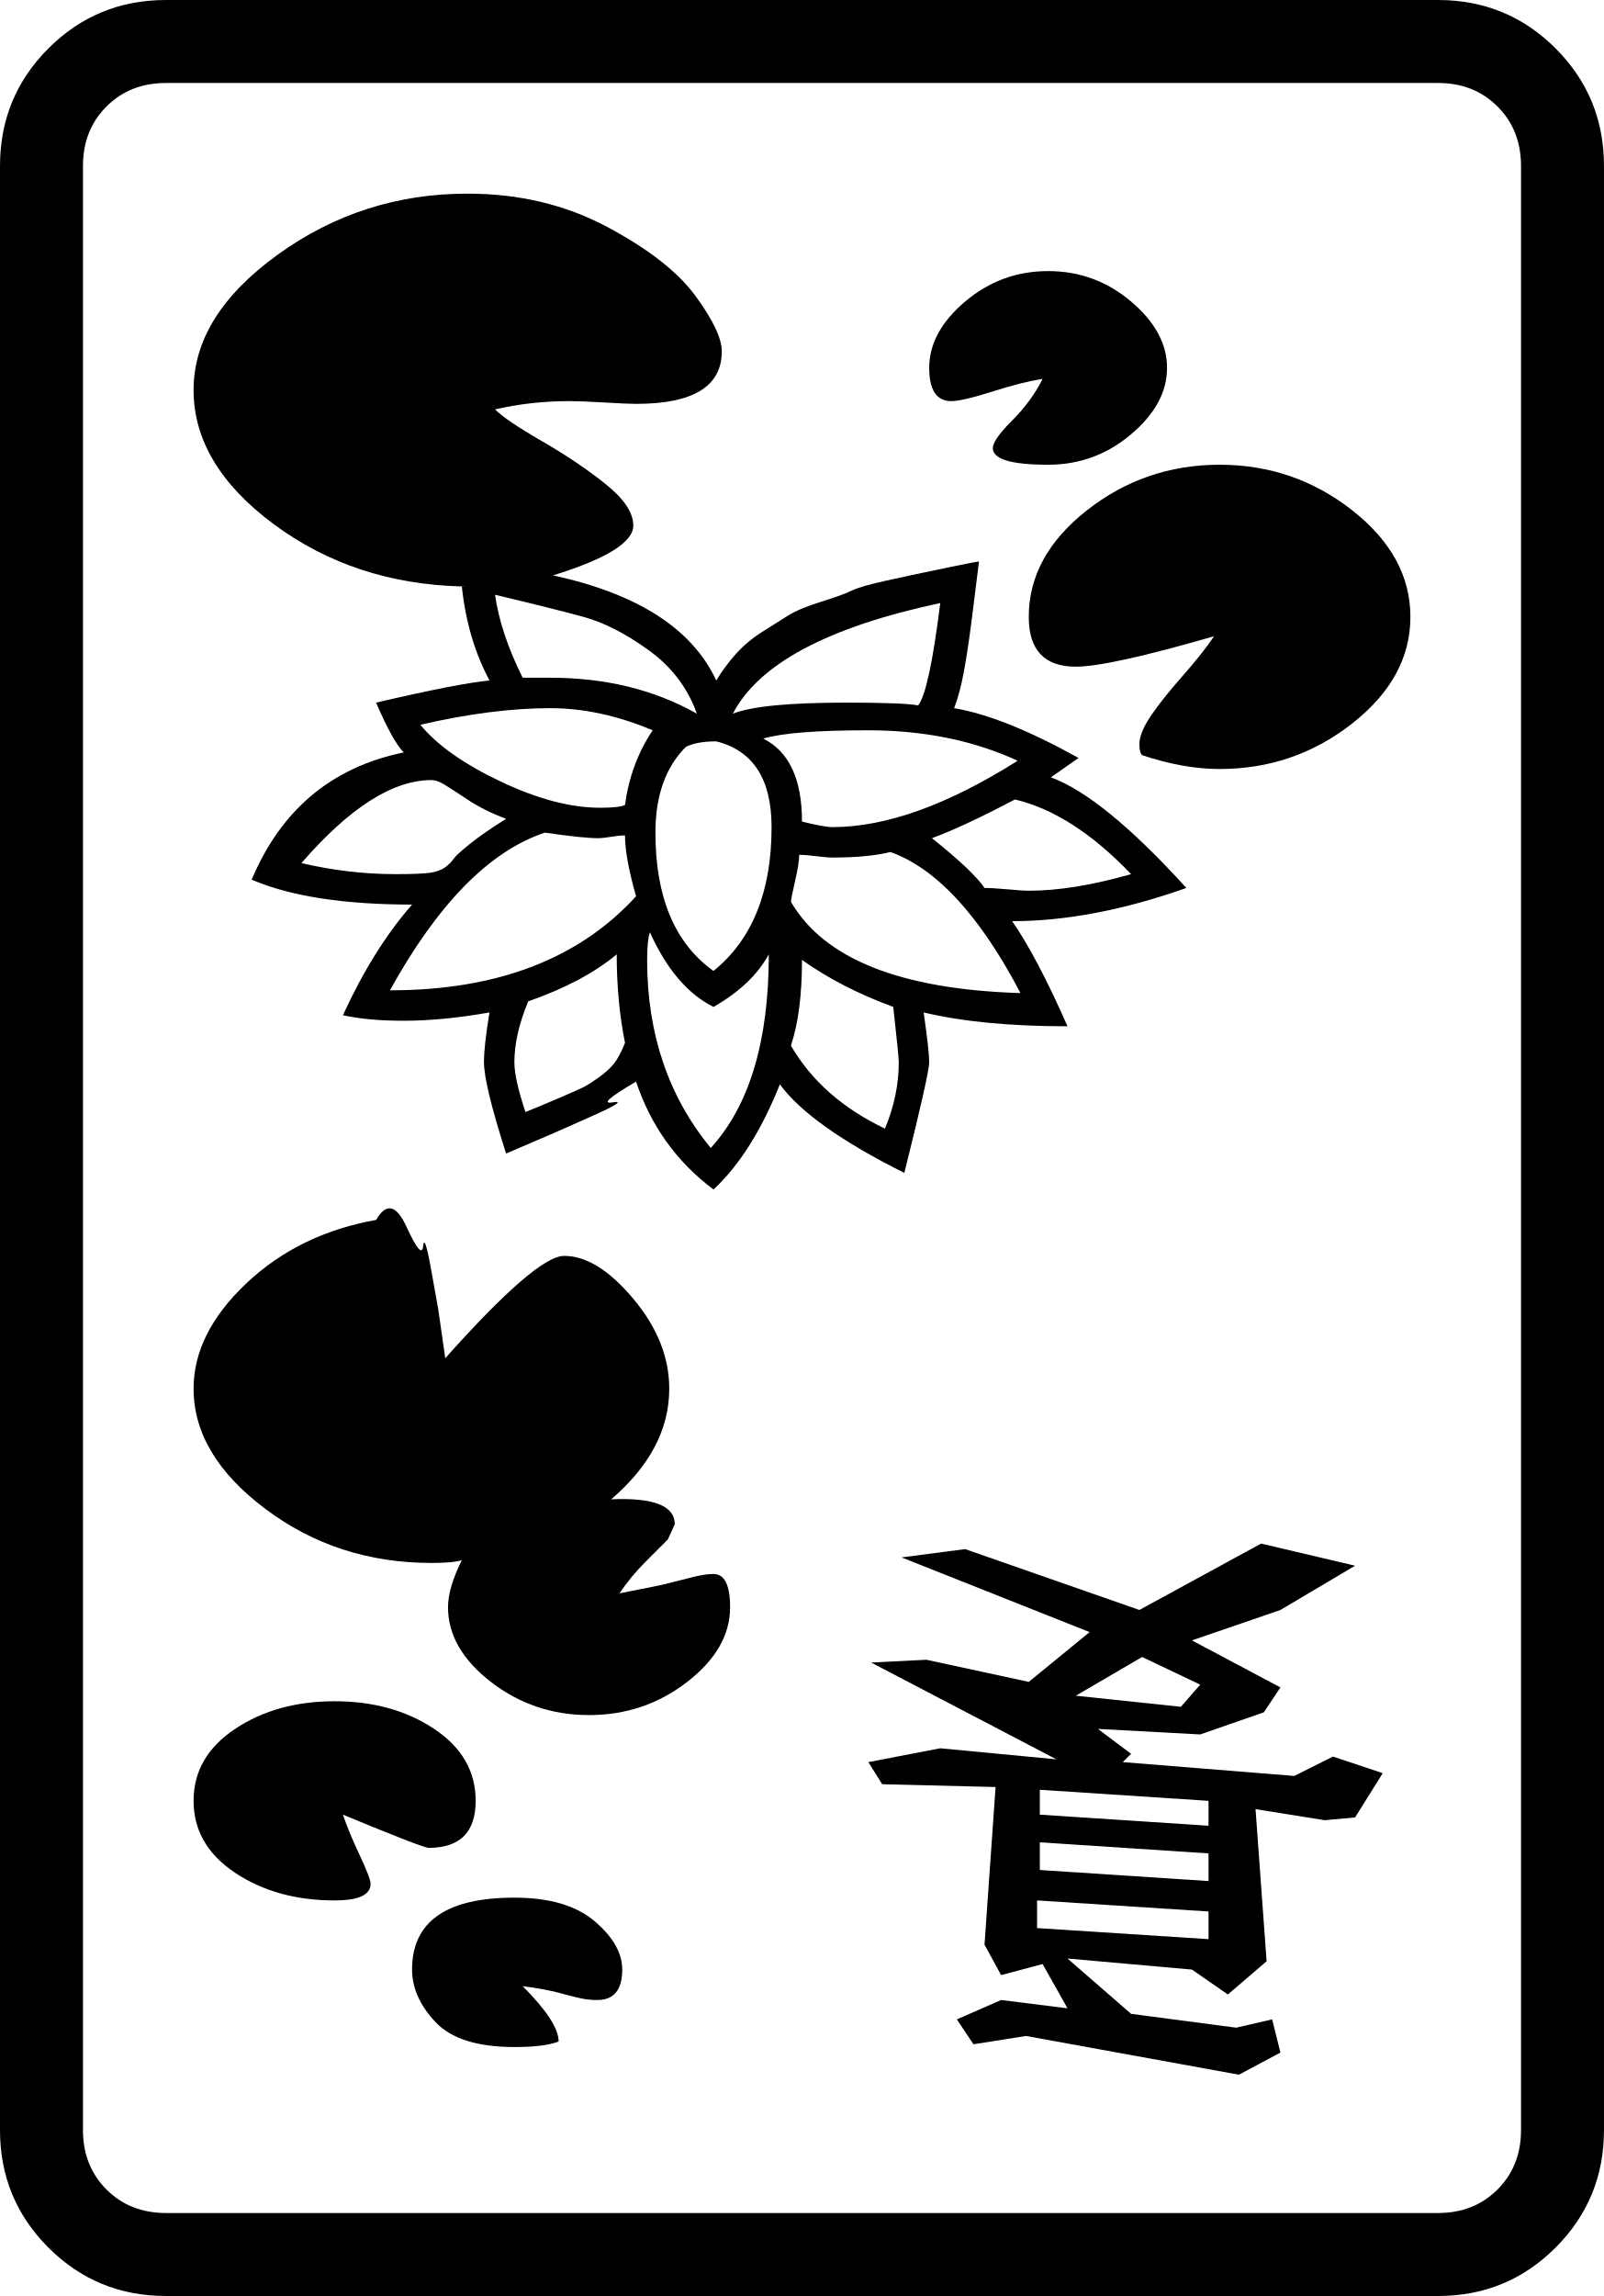
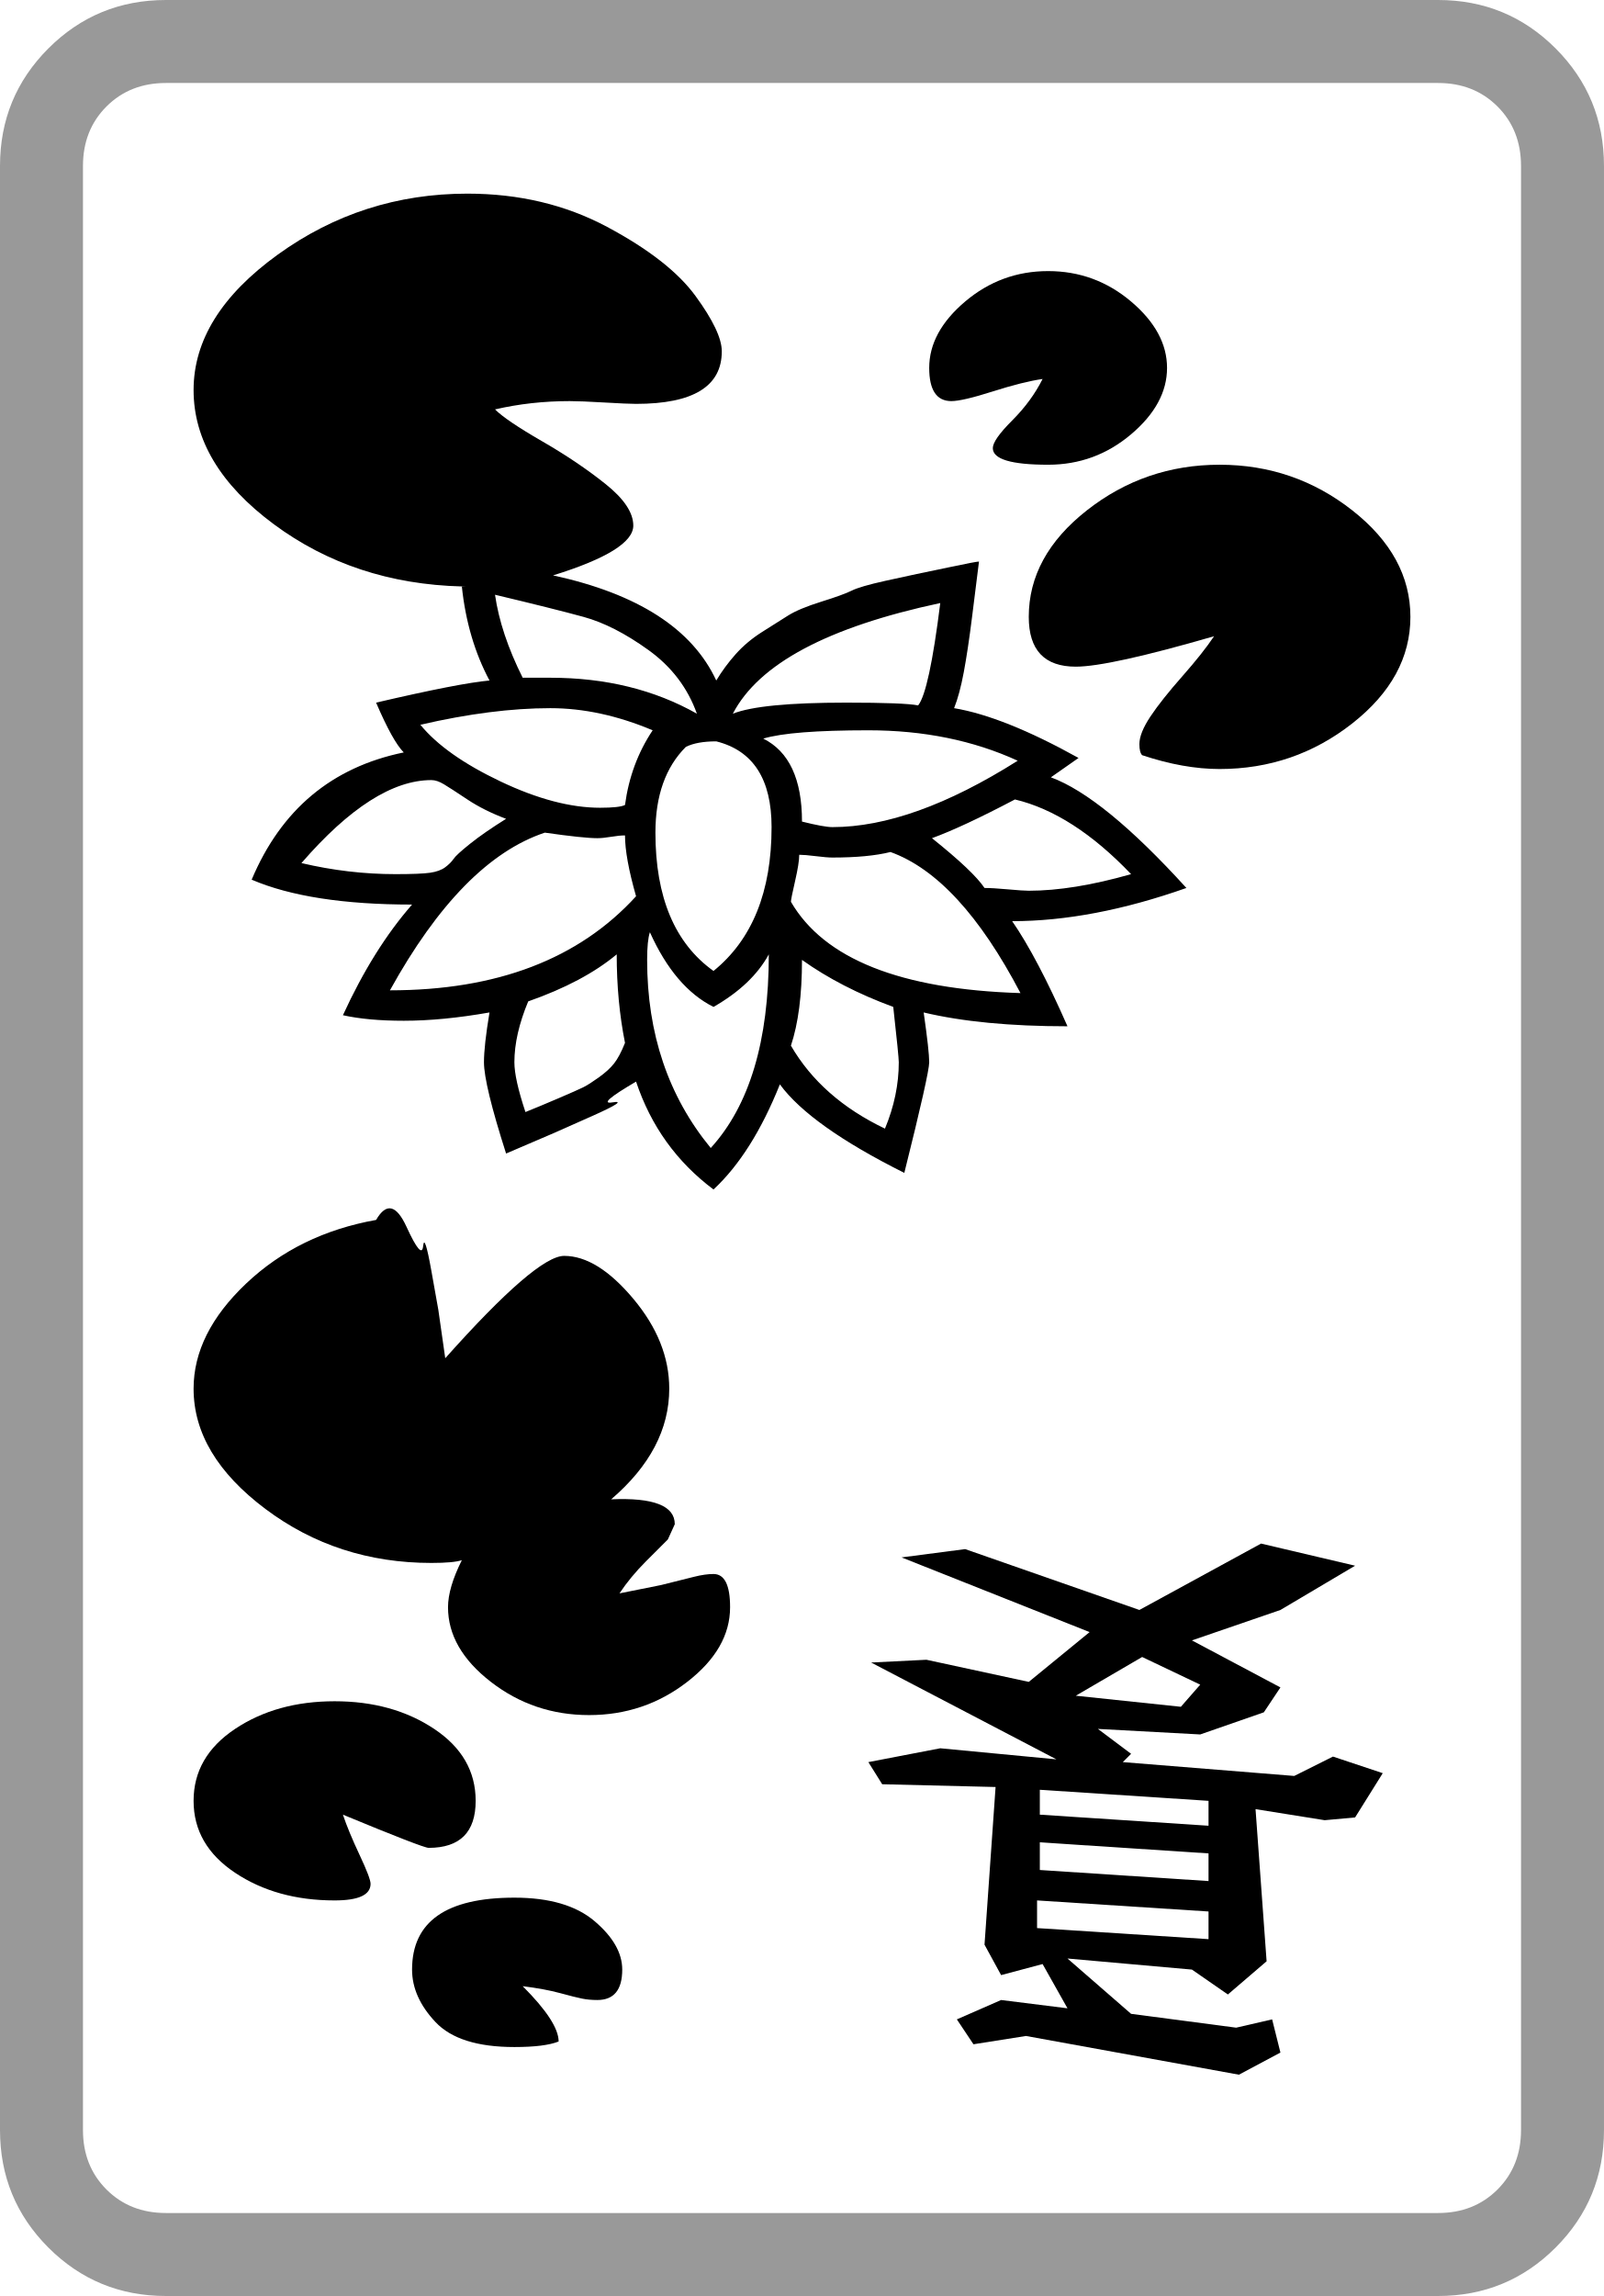
<svg xmlns="http://www.w3.org/2000/svg" viewBox="30 -115 580 830">
  <g>
-     <path d="M610 655v-710q0 -25 -17.5 -42.5t-42.5 -17.5h-460q-25 0 -42.5 17.5t-17.5 42.5v710q0 25 17.5 42.5t42.5 17.5h460q25 0 42.5 -17.5t17.5 -42.5zM550 685h-460 q-13 0 -21.5 -8.5t-8.5 -21.5v-710q0 -13 8.5 -21.5t21.5 -8.5h460q13 0 21.5 8.5t8.5 21.5v710q0 13 -8.5 21.5t-21.5 8.5z" />
+     <path style="fill: #999999;" d="M610 655v-710q0 -25 -17.5 -42.5t-42.5 -17.5h-460q-25 0 -42.5 17.5t-17.5 42.5v710q0 25 17.5 42.5t42.5 17.5h460q25 0 42.5 -17.5t17.5 -42.5zM550 685h-460 q-13 0 -21.5 -8.5t-8.5 -21.5v-710q0 -13 8.5 -21.5t21.5 -8.5h460q13 0 21.5 8.5t8.5 21.5v710q0 13 -8.5 21.5t-21.5 8.5z" />
    <path d="M382 624l19 -3l77 14l15 -8l-3 -12l-13 3l-38 -5l-23 -20l45 4l13 9l14 -12l-4 -55l25 4l11 -1l10 -16l-18 -6l-14 7l-62 -5l3 -3l-12 -9l37 2l23 -8l6 -9l-32 -17l32 -11l27 -16l-34 -8l-44 24l-63 -22l-23 3 l68 27l-22 18l-37 -8l-20 1l67 35l-42 -4l-26 5l5 8l41 1l-4 57l6 11l15 -4l9 16l-24 -3l-16 7zM405 582v-10l62 4v10zM406 561v-10l61 4v10zM406 541v-9l61 4v9zM419 498l24 -14l21 10l-7 8z" />
    <path d="M367 188Q378 184 397 174Q418 179 439 201Q418 207 402 207Q400 207 394.5 206.5T386 206Q382 200 367 188ZM213 181Q205 186 200 190T194 195.5T191 198.5T185.5 200.5T173 201Q156 201 139 197Q165 167 186 167Q188 167 190.5 168.5T199 174T213 181ZM282 143Q259 130 229 130H219Q211 114 209 100Q230 105 241 108T264.5 120T282 143ZM336 139Q305 139 295 143Q309 116 370 103Q366 135 362 140Q357 139 336 139ZM320 232Q334 242 353 249Q355 267 355 269Q355 281 350 293Q327 282 316 263Q320 251 320 232ZM308 230Q308 277 287 300Q264 272 264 232Q264 225 265 222Q274 242 288 249Q302 241 308 230ZM253 230Q253 247 256 262Q254 267 252 269.5T246.5 274.5T241 278T232 282T220 287Q216 275 216 269Q216 259 221 247Q241 240 253 230ZM171 243Q197 196 227 186Q241 188 246 188Q248 188 251 187.5T256 187Q256 195 260 209Q229 243 171 243ZM289 153Q309 158 309 184Q309 219 288 236Q267 221 267 186Q267 166 278 155Q282 153 289 153ZM344 149Q374 149 398 160Q360 184 331 184Q328 184 320 182Q320 159 306 152Q316 149 344 149ZM319 194Q321 194 325 194.5T331 195Q344 195 352 193Q377 202 399 244Q334 242 316 211Q316 210 317.5 203.5T319 194ZM197 97Q199 116 207 131Q196 132 166 139Q172 153 176 157Q137 165 121 203Q142 212 179 212Q165 228 154 252Q163 254 176 254Q190 254 207 251Q205 263 205 269Q205 277 213 302L230.5 294.5T244 288.5T251.5 283.5T260 276Q268 300 288 315Q302 302 312 277Q323 292 357 309Q366 273 366 269T364 251Q385 256 416 256Q405 231 396 218Q425 218 459 206Q429 173 410 166L420 159Q393 144 375 141Q377 136 378.5 128T381.5 108L384 88Q383 88 373.5 90T361.5 92.5T350 95T338 98.5T327 102.5T315 107.5T305.5 113.5T296 121.5T289 131Q276 103 230 93ZM266 149Q258 161 256 176Q254 177 247 177Q231 177 211 167.5T182 147Q208 141 229 141Q247 141 266 149Z" />
    <path d="M291 12Q291 5 281.5 -8T249.5 -33T199 -45Q161 -45 130.5 -23T100 26T129 74.5T197 97 T230 93Q259 84 259 75Q259 68 249 60T226 44.5T209 33Q222 30 236 30Q240 30 248.5 30.5T260 31Q291 31 291 12" />
    <path d="M185 553q17 0 17 -17q0 -16 -15 -26t-36 -10t-36 10t-15 26t15 26 t36 10q13 0 13 -6q0 -2 -4 -10.5t-6 -14.5q29 12 31 12z" />
    <path d="M272 387q0 -17 -13 -32.5t-25 -15.5q-10 0 -43 37l-2.5 -17.5t-2.5 -14t-3 -9t-6 -7t-11 -2.5q-28 5 -47 23t-19 38q0 24 26 43.5t60 19.5q8 0 11 -1q-5 10 -5 17q0 15 15.5 27t35.5 12t35.5 -12t15.5 -27 q0 -12 -6 -12q-3 0 -7 1l-12 3t-15 3q4 -6 9.5 -11.5l8 -8t2.5 -5.5q0 -10 -23 -9q21 -18 21 -40z" />
    <path d="M389 47q0 6 20 6q17 0 30 -11t13 -24t-13 -24t-30 -11t-30 11t-13 24q0 12 8 12q4 0 15 -3.5t18 -4.5q-4 8 -11 15t-7 10z" />
    <path d="M402 108q0 18 17 18q12 0 50 -11q-4 6 -11.5 14.5 t-11.5 14.5t-4 10q0 3 1 4q15 5 28 5q27 0 48 -16.5t21 -38.5t-21 -38.5t-48 -16.5t-48 16.5t-21 38.5z" />
    <path d="M179 597q0 10 8.5 19t28.5 9q11 0 16 -2q0 -7 -13 -20q8 1 13.5 2.5 t8 2t5.5 0.5q9 0 9 -11q0 -9 -10 -17.5t-29 -8.5q-37 0 -37 26z" />
  </g>
</svg>
